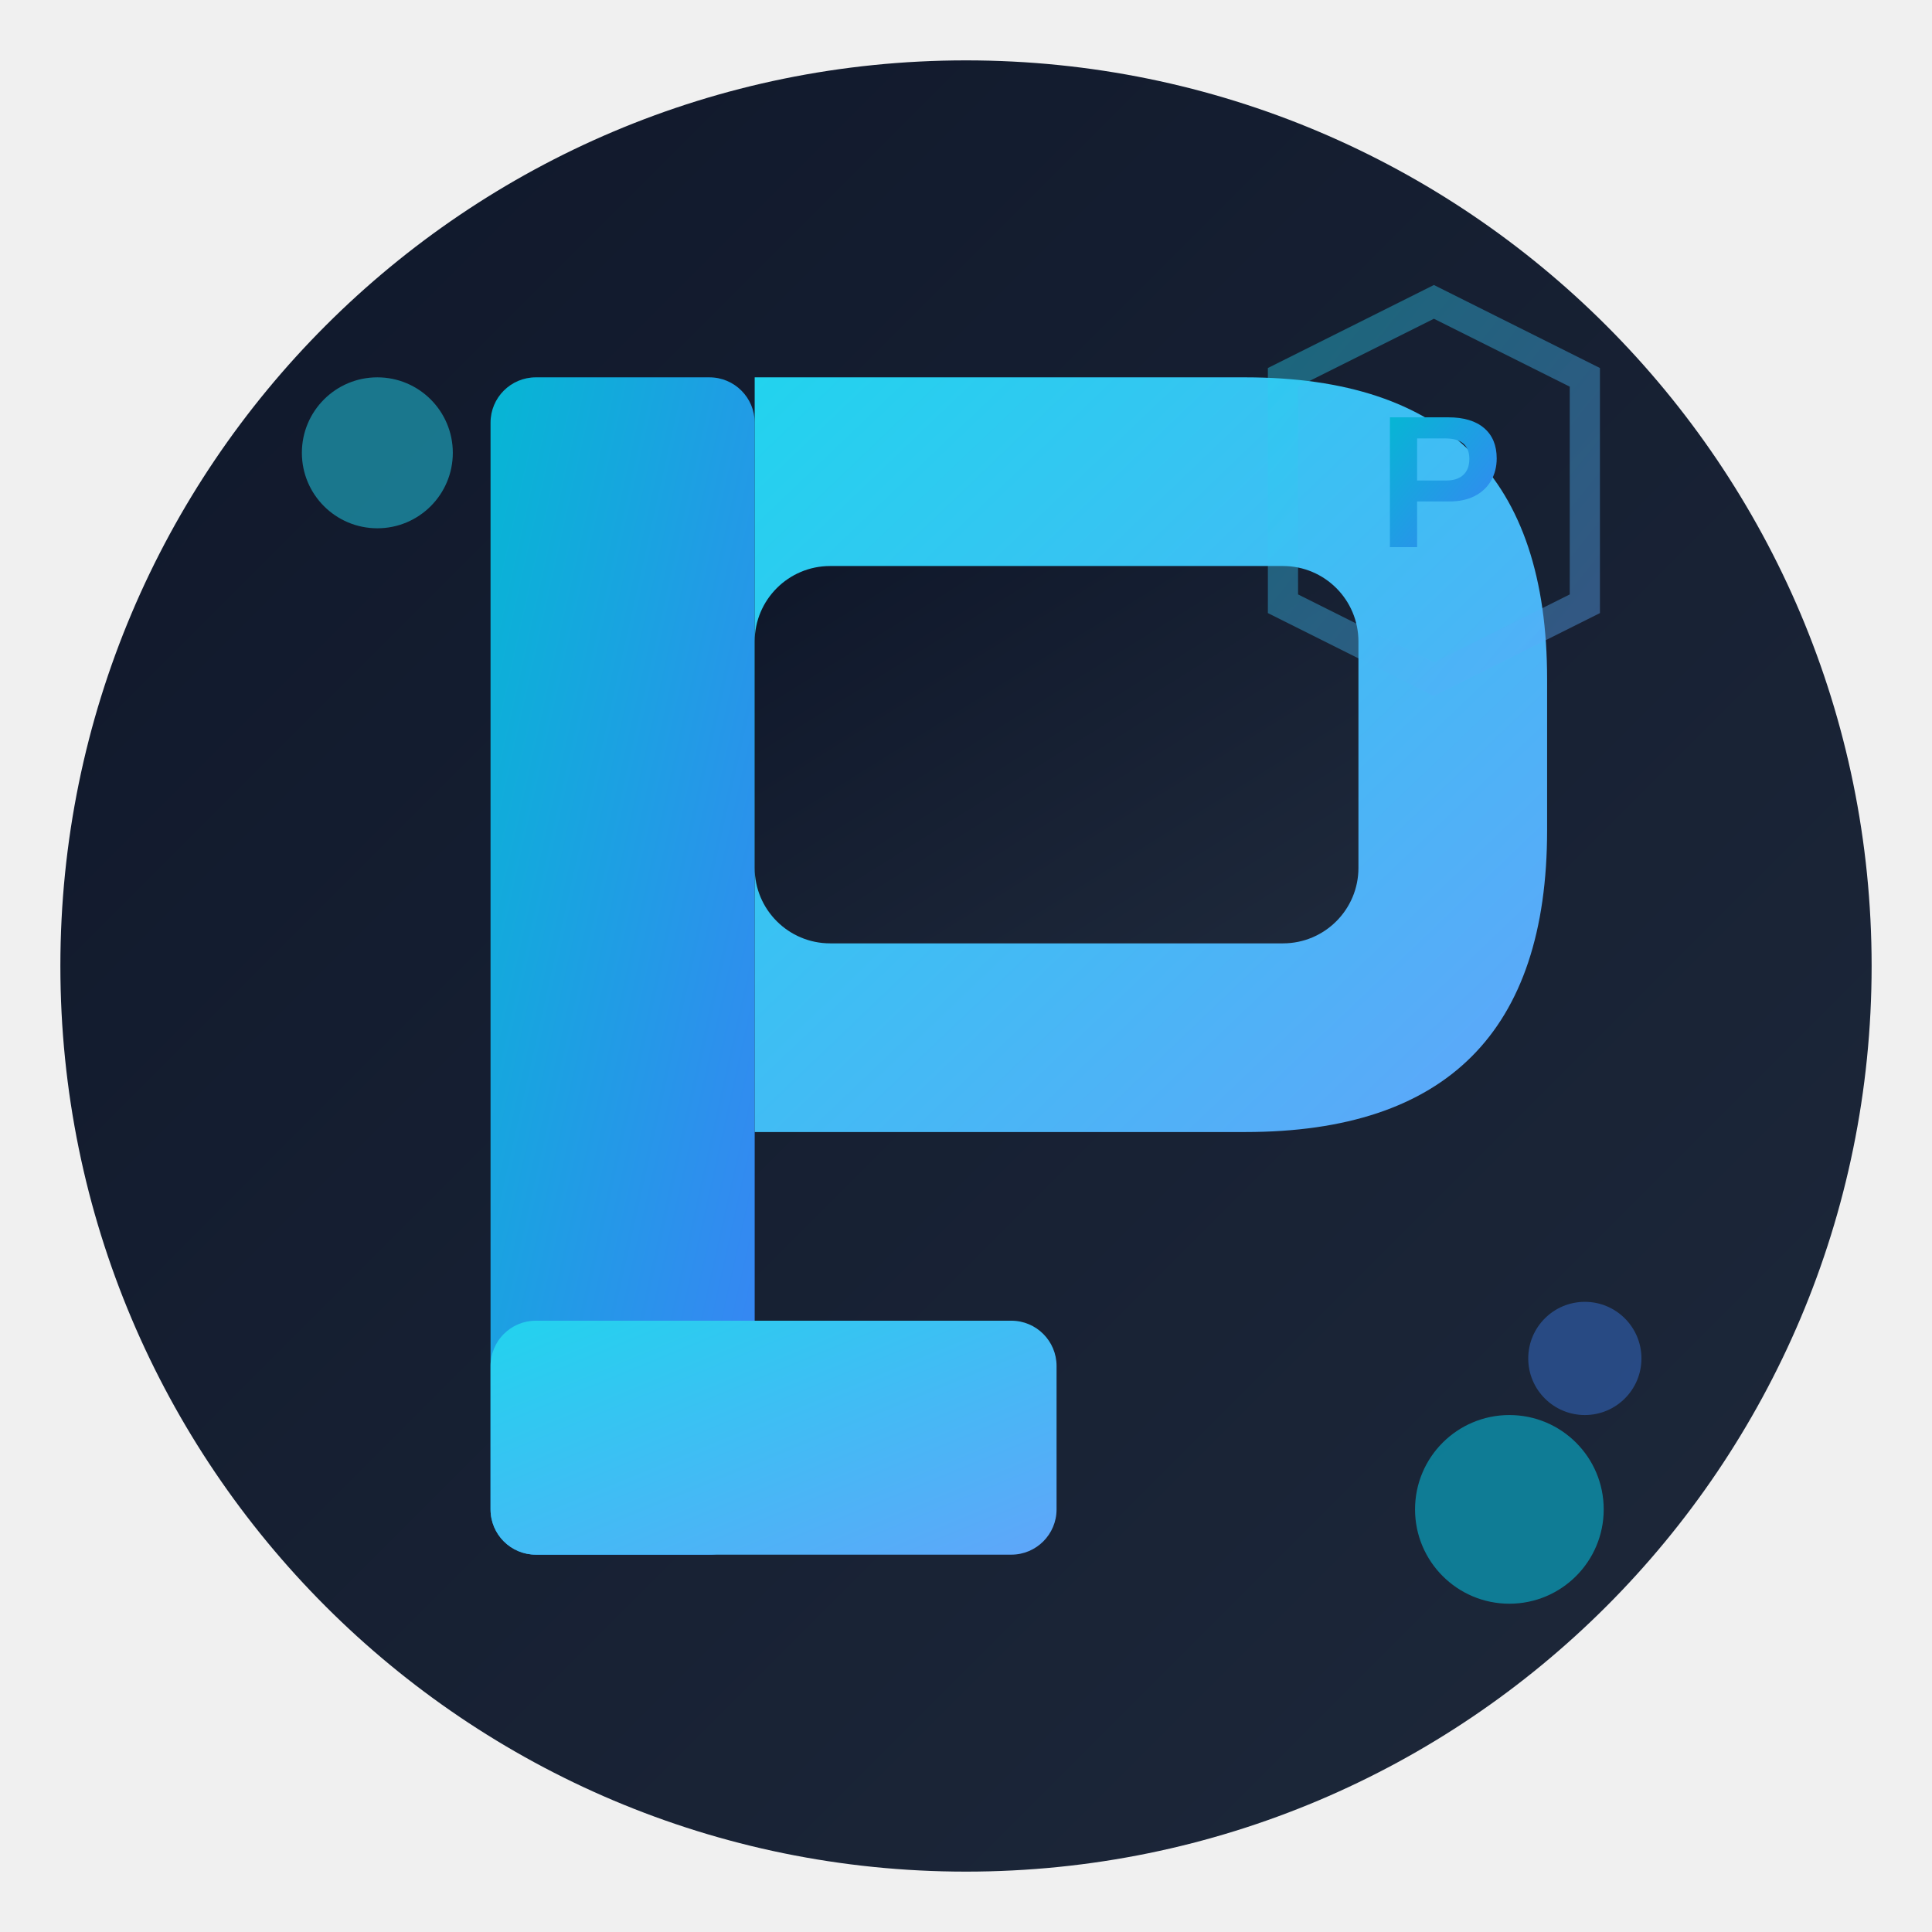
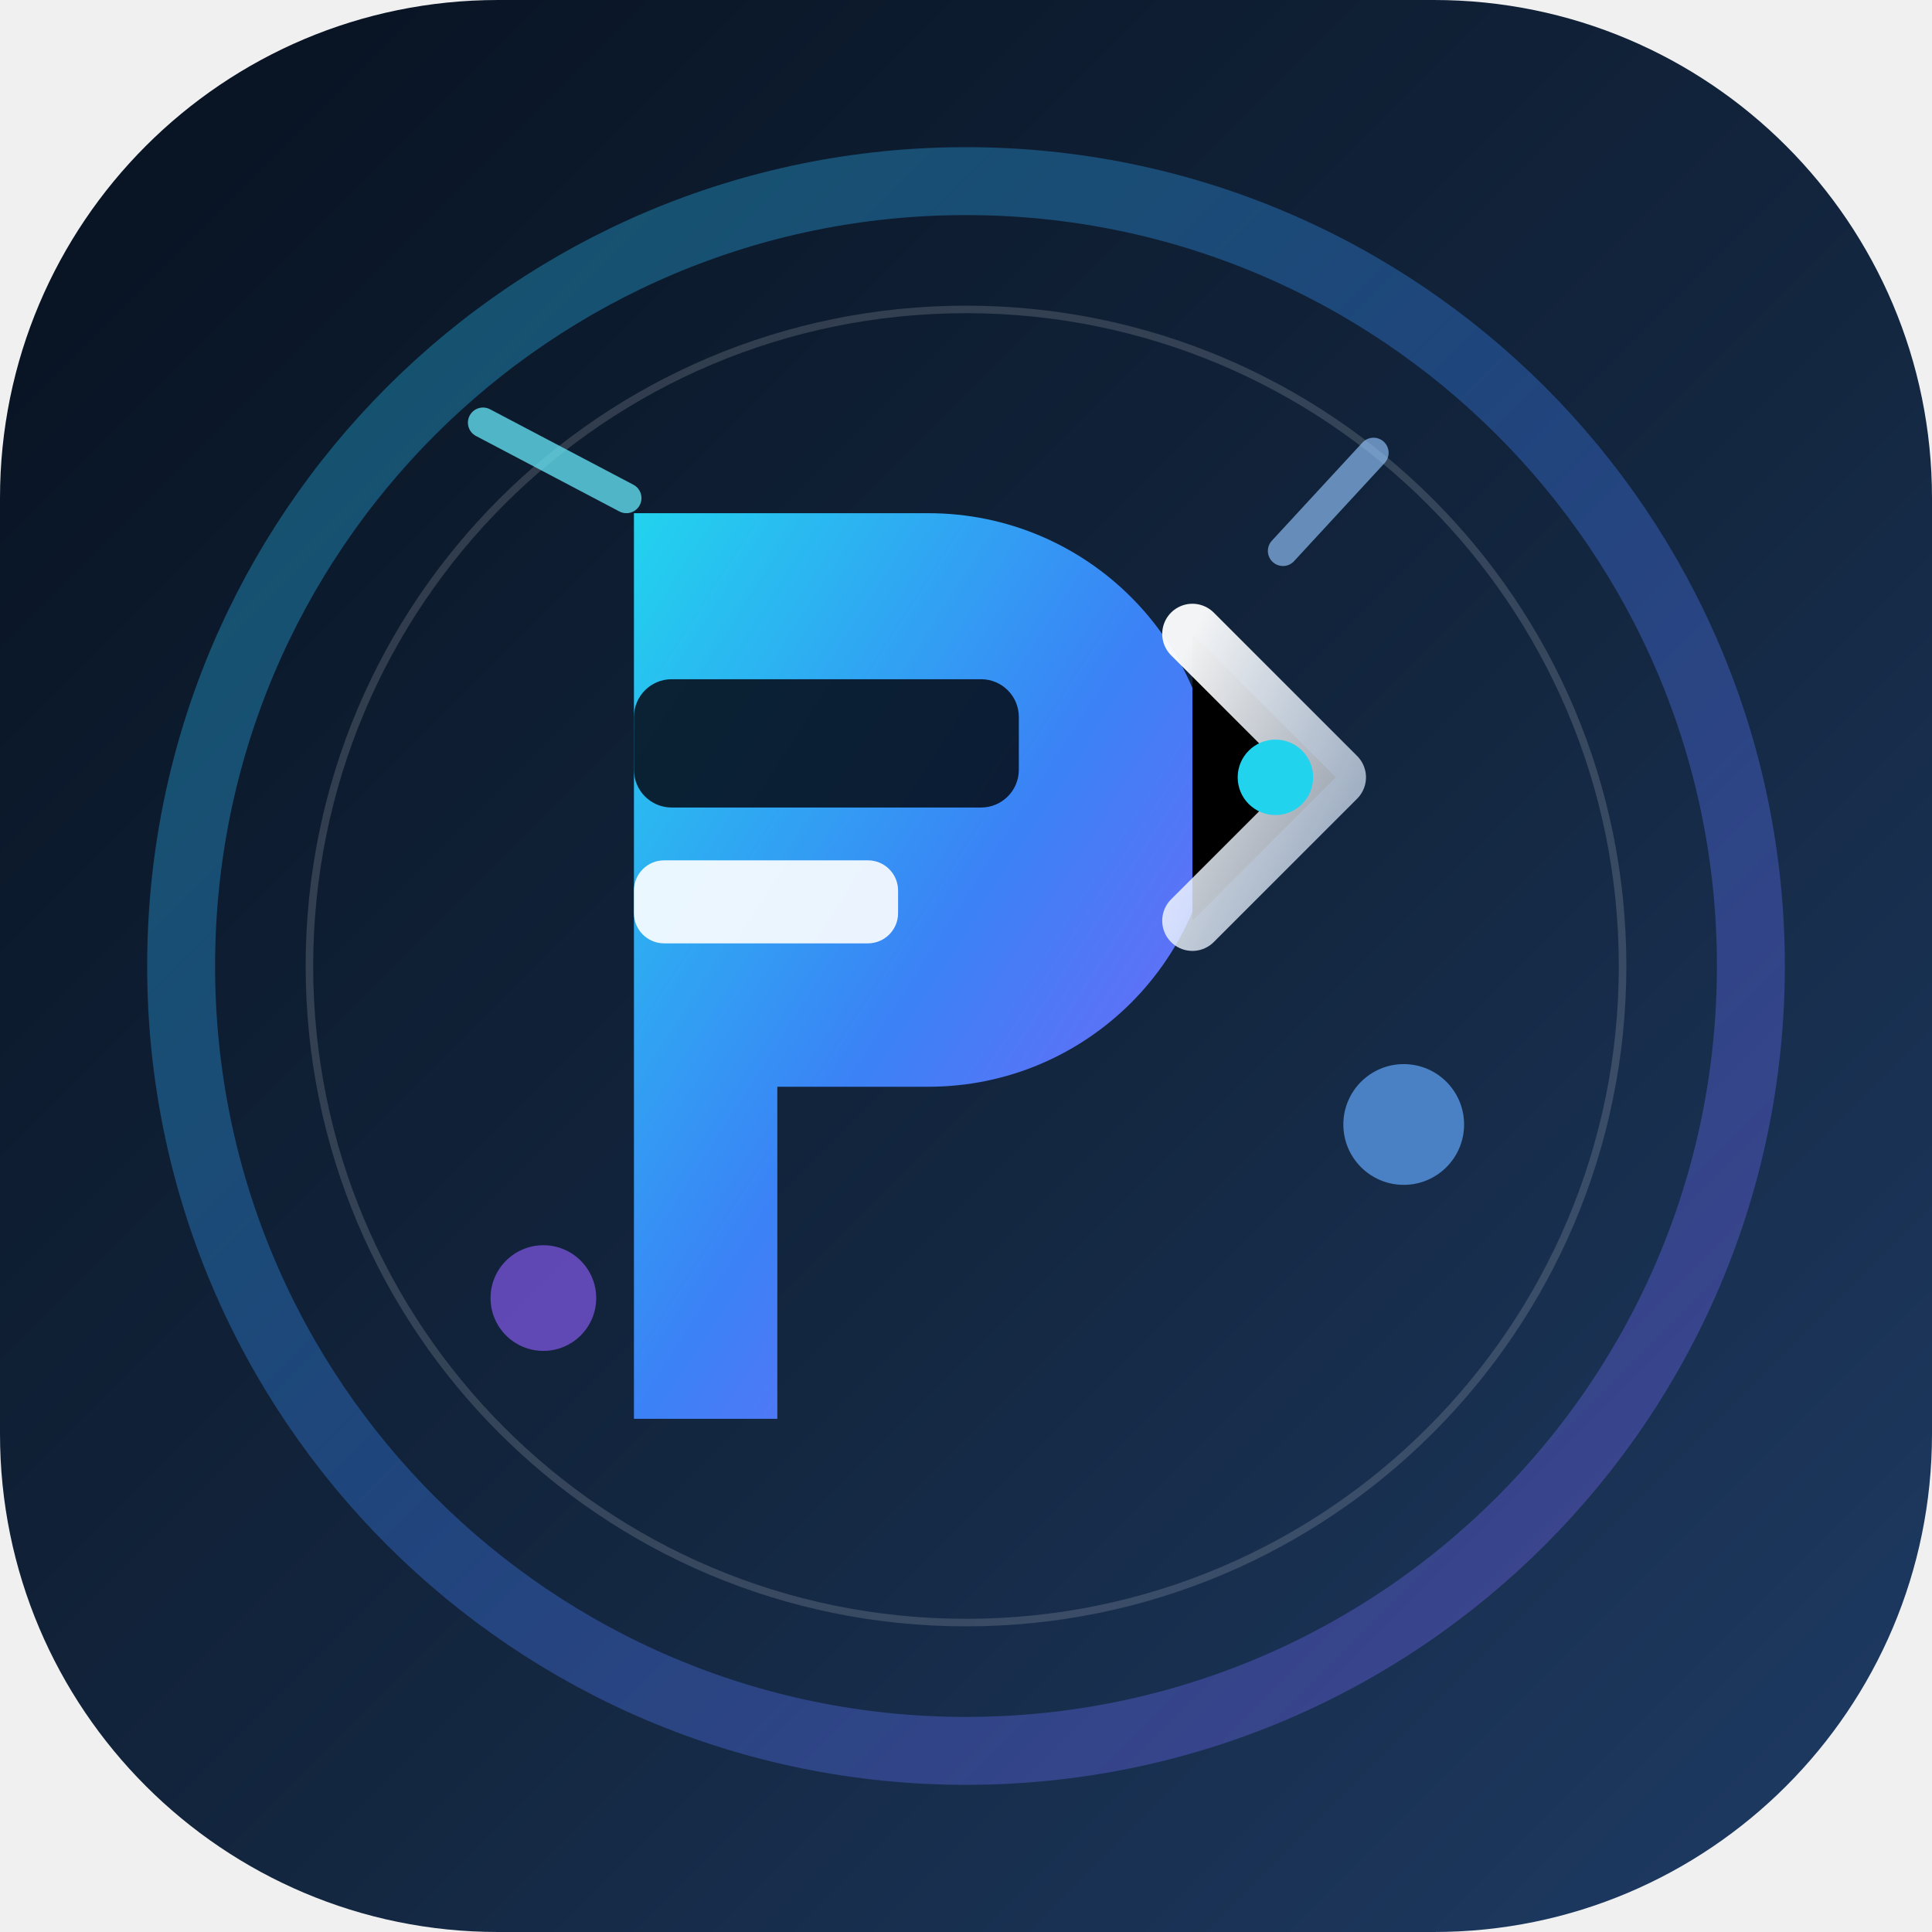
<svg xmlns="http://www.w3.org/2000/svg" viewBox="0 0 512 512">
  <defs>
-     <linearGradient id="bgGrad" x1="0%" y1="0%" x2="100%" y2="100%">
-       <stop offset="0%" style="stop-color:#0f172a" />
-       <stop offset="100%" style="stop-color:#1e293b" />
+     <linearGradient id="bg" x1="0%" y1="0%" x2="100%" y2="100%">
+       <stop offset="0%" stop-color="#07111f" />
+       <stop offset="55%" stop-color="#13263f" />
+       <stop offset="100%" stop-color="#1f3c66" />
    </linearGradient>
-     <linearGradient id="iconGrad" x1="0%" y1="0%" x2="100%" y2="100%">
-       <stop offset="0%" style="stop-color:#06b6d4" />
-       <stop offset="100%" style="stop-color:#3b82f6" />
+     <linearGradient id="accent" x1="0%" y1="0%" x2="100%" y2="100%">
+       <stop offset="0%" stop-color="#22d3ee" />
+       <stop offset="50%" stop-color="#3b82f6" />
+       <stop offset="100%" stop-color="#8b5cf6" />
    </linearGradient>
-     <linearGradient id="iconGrad2" x1="0%" y1="0%" x2="100%" y2="100%">
-       <stop offset="0%" style="stop-color:#22d3ee" />
-       <stop offset="100%" style="stop-color:#60a5fa" />
+     <linearGradient id="glow" x1="0%" y1="0%" x2="100%" y2="100%">
+       <stop offset="0%" stop-color="#ffffff" stop-opacity="0.95" />
+       <stop offset="100%" stop-color="#dbeafe" stop-opacity="0.65" />
    </linearGradient>
  </defs>
-   <circle cx="256" cy="256" r="240" fill="url(#bgGrad)" />
-   <g transform="translate(130, 100)">
-     <rect x="0" y="0" width="70" height="312" rx="12" fill="url(#iconGrad)" />
-     <path d="M 70 0 L 200 0 Q 280 0 280 80 L 280 120 Q 280 200 200 200 L 70 200 Z" fill="url(#iconGrad2)" />
-     <rect x="70" y="50" width="160" height="100" rx="20" fill="url(#bgGrad)" />
-     <rect x="0" y="250" width="150" height="62" rx="12" fill="url(#iconGrad2)" />
-   </g>
-   <circle cx="400" cy="400" r="25" fill="#06b6d4" opacity="0.6" />
-   <circle cx="420" cy="360" r="15" fill="#3b82f6" opacity="0.4" />
-   <circle cx="100" cy="120" r="20" fill="#22d3ee" opacity="0.5" />
-   <path d="M 380 80 L 420 100 L 420 160 L 380 180 L 340 160 L 340 100 Z" fill="none" stroke="url(#iconGrad2)" stroke-width="8" opacity="0.4" />
-   <text x="365" y="145" font-family="Arial, sans-serif" font-size="50" font-weight="bold" fill="url(#iconGrad)">P</text>
+   <rect width="512" height="512" rx="132" fill="url(#bg)" />
+   <circle cx="256" cy="256" r="208" fill="none" stroke="url(#accent)" stroke-width="18" opacity="0.35" />
+   <circle cx="256" cy="256" r="174" fill="none" stroke="#ffffff" stroke-opacity="0.15" stroke-width="2" />
+   <path d="M168 136h78c42 0 76 34 76 76 0 42-34 76-76 76h-40v88h-38z" fill="url(#accent)" />
+   <rect x="168" y="180" width="102" height="34" rx="10" fill="#07111f" opacity="0.9" />
+   <rect x="168" y="228" width="70" height="22" rx="8" fill="#ffffff" opacity="0.9" />
+   <path d="M316 168l38 38-38 38" stroke="url(#glow)" stroke-width="16" stroke-linecap="round" stroke-linejoin="round" />
+   <circle cx="338" cy="206" r="10" fill="#22d3ee" />
+   <circle cx="372" cy="298" r="16" fill="#60a5fa" opacity="0.7" />
+   <circle cx="144" cy="344" r="14" fill="#8b5cf6" opacity="0.65" />
+   <path d="M128 112l38 20" stroke="#67e8f9" stroke-width="8" stroke-linecap="round" opacity="0.75" />
+   <path d="M364 120l-24 26" stroke="#93c5fd" stroke-width="8" stroke-linecap="round" opacity="0.65" />
</svg>
